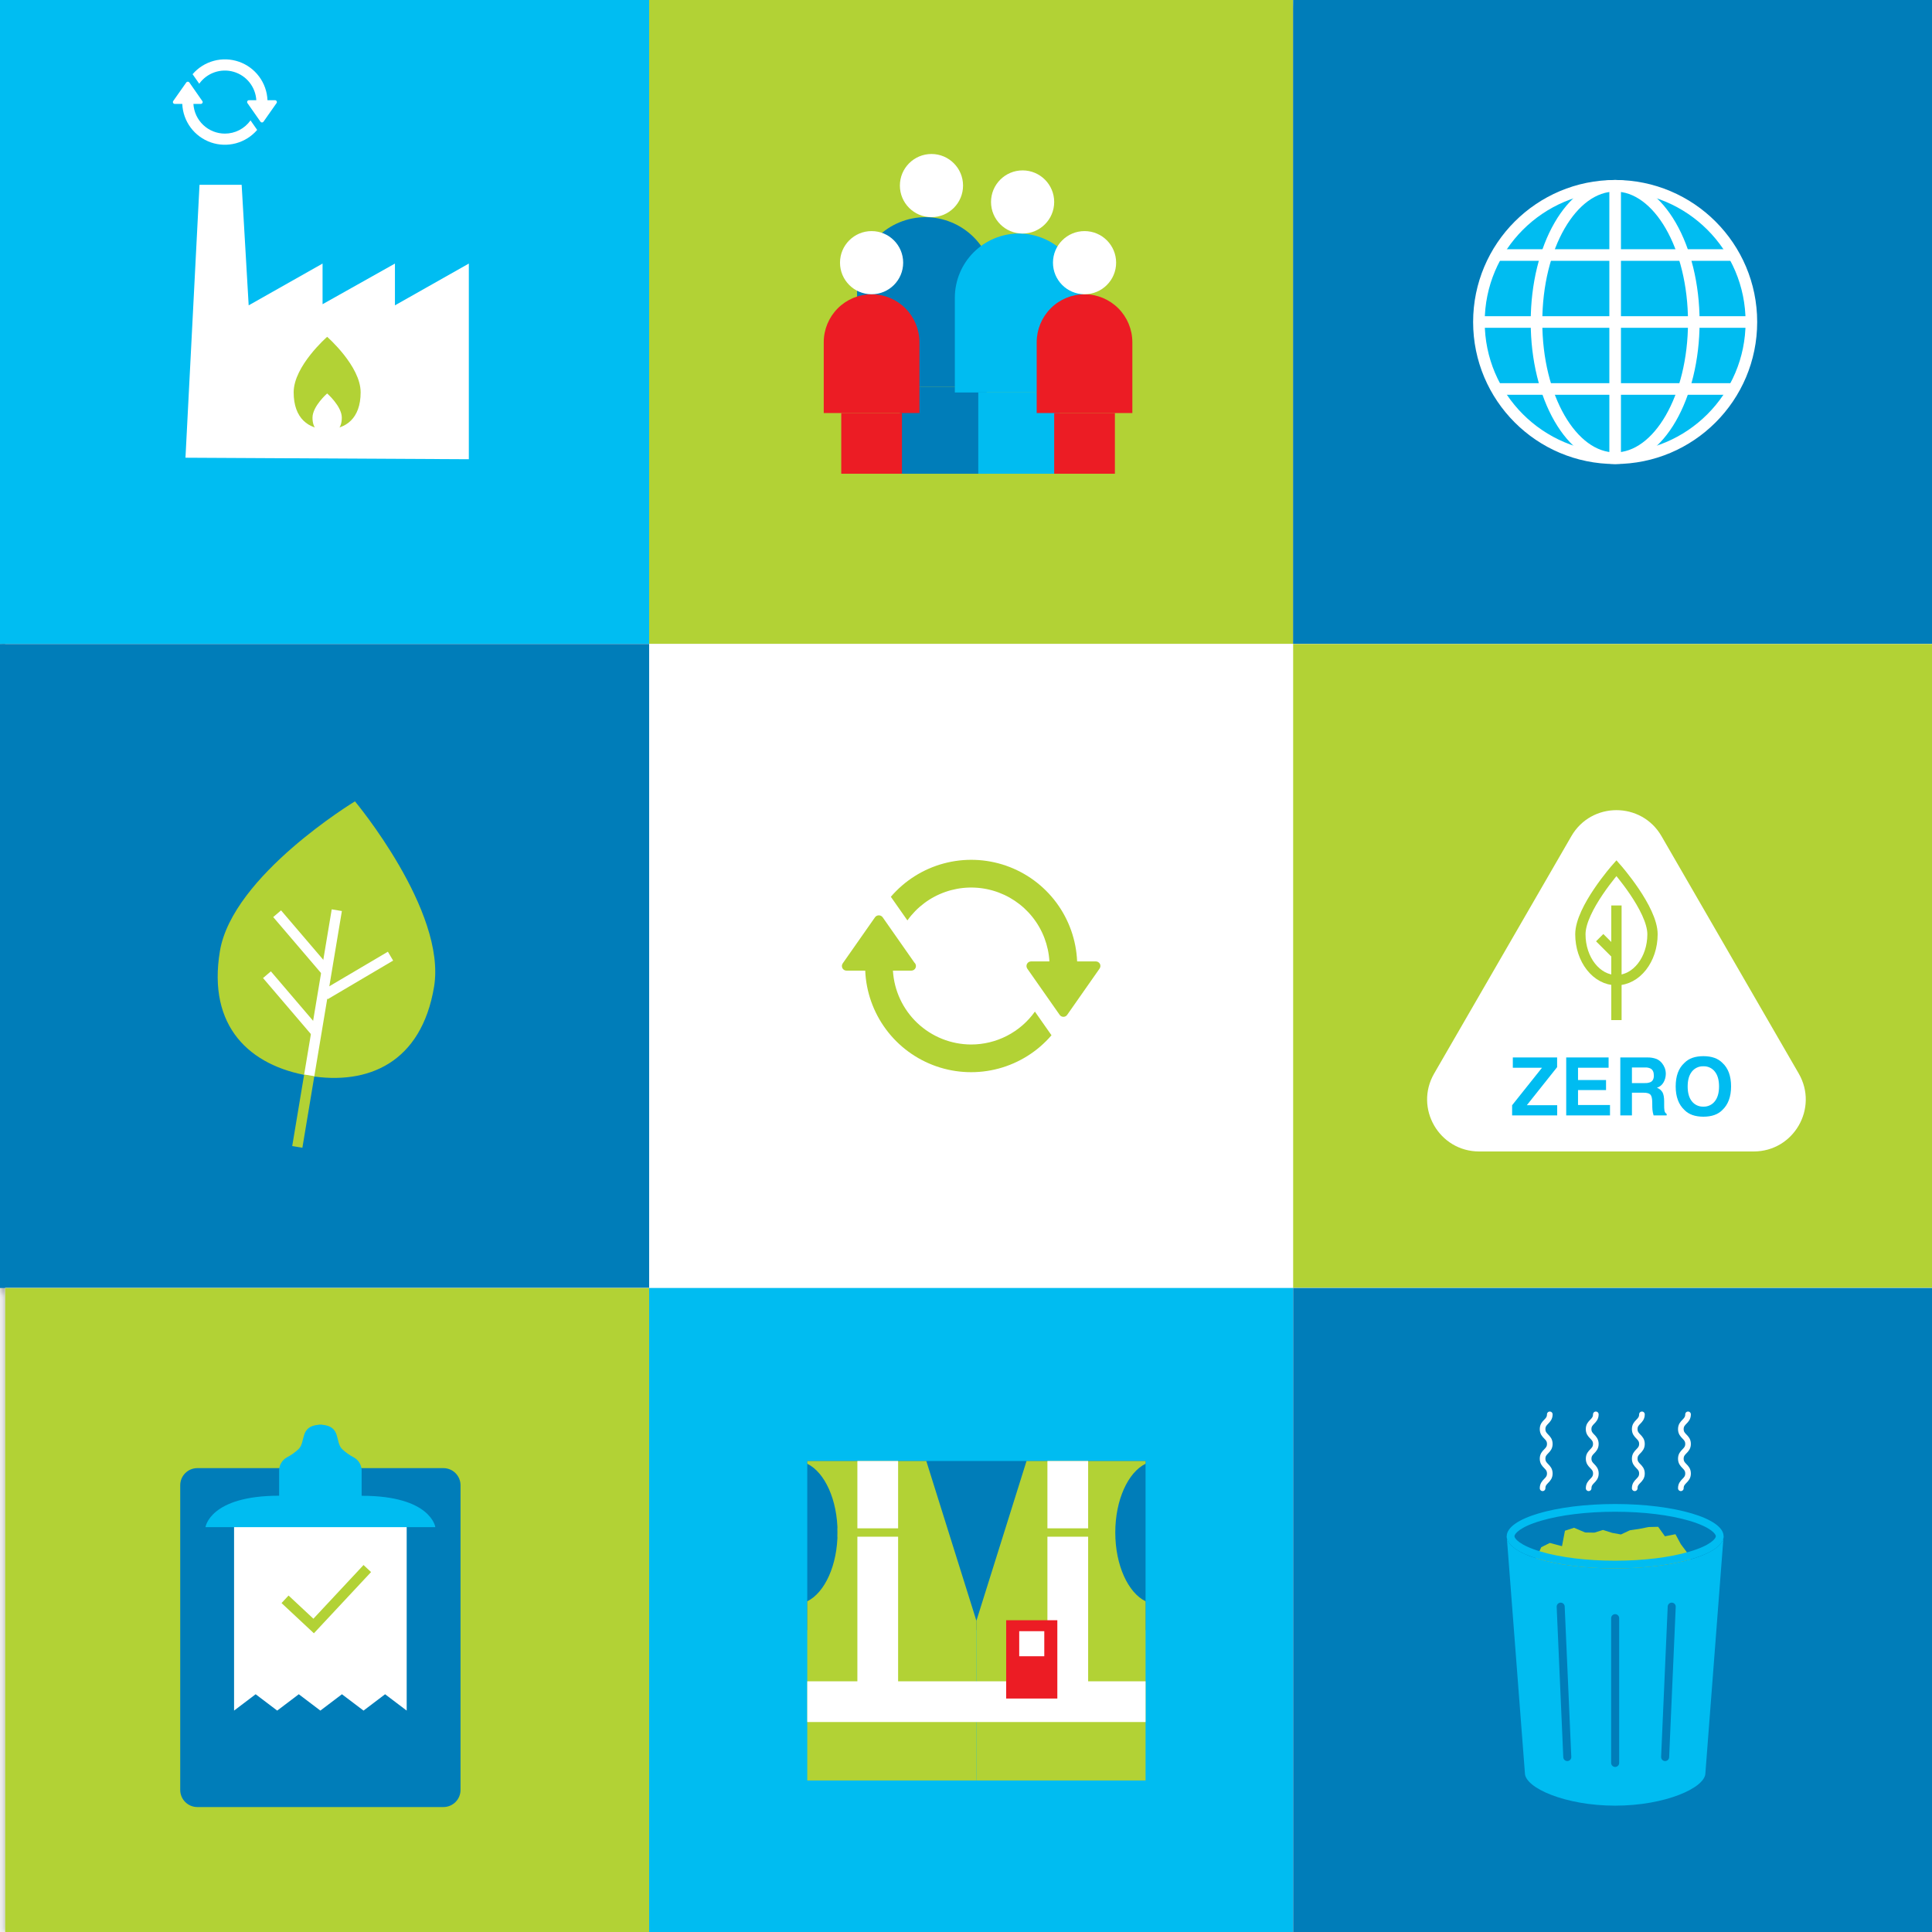
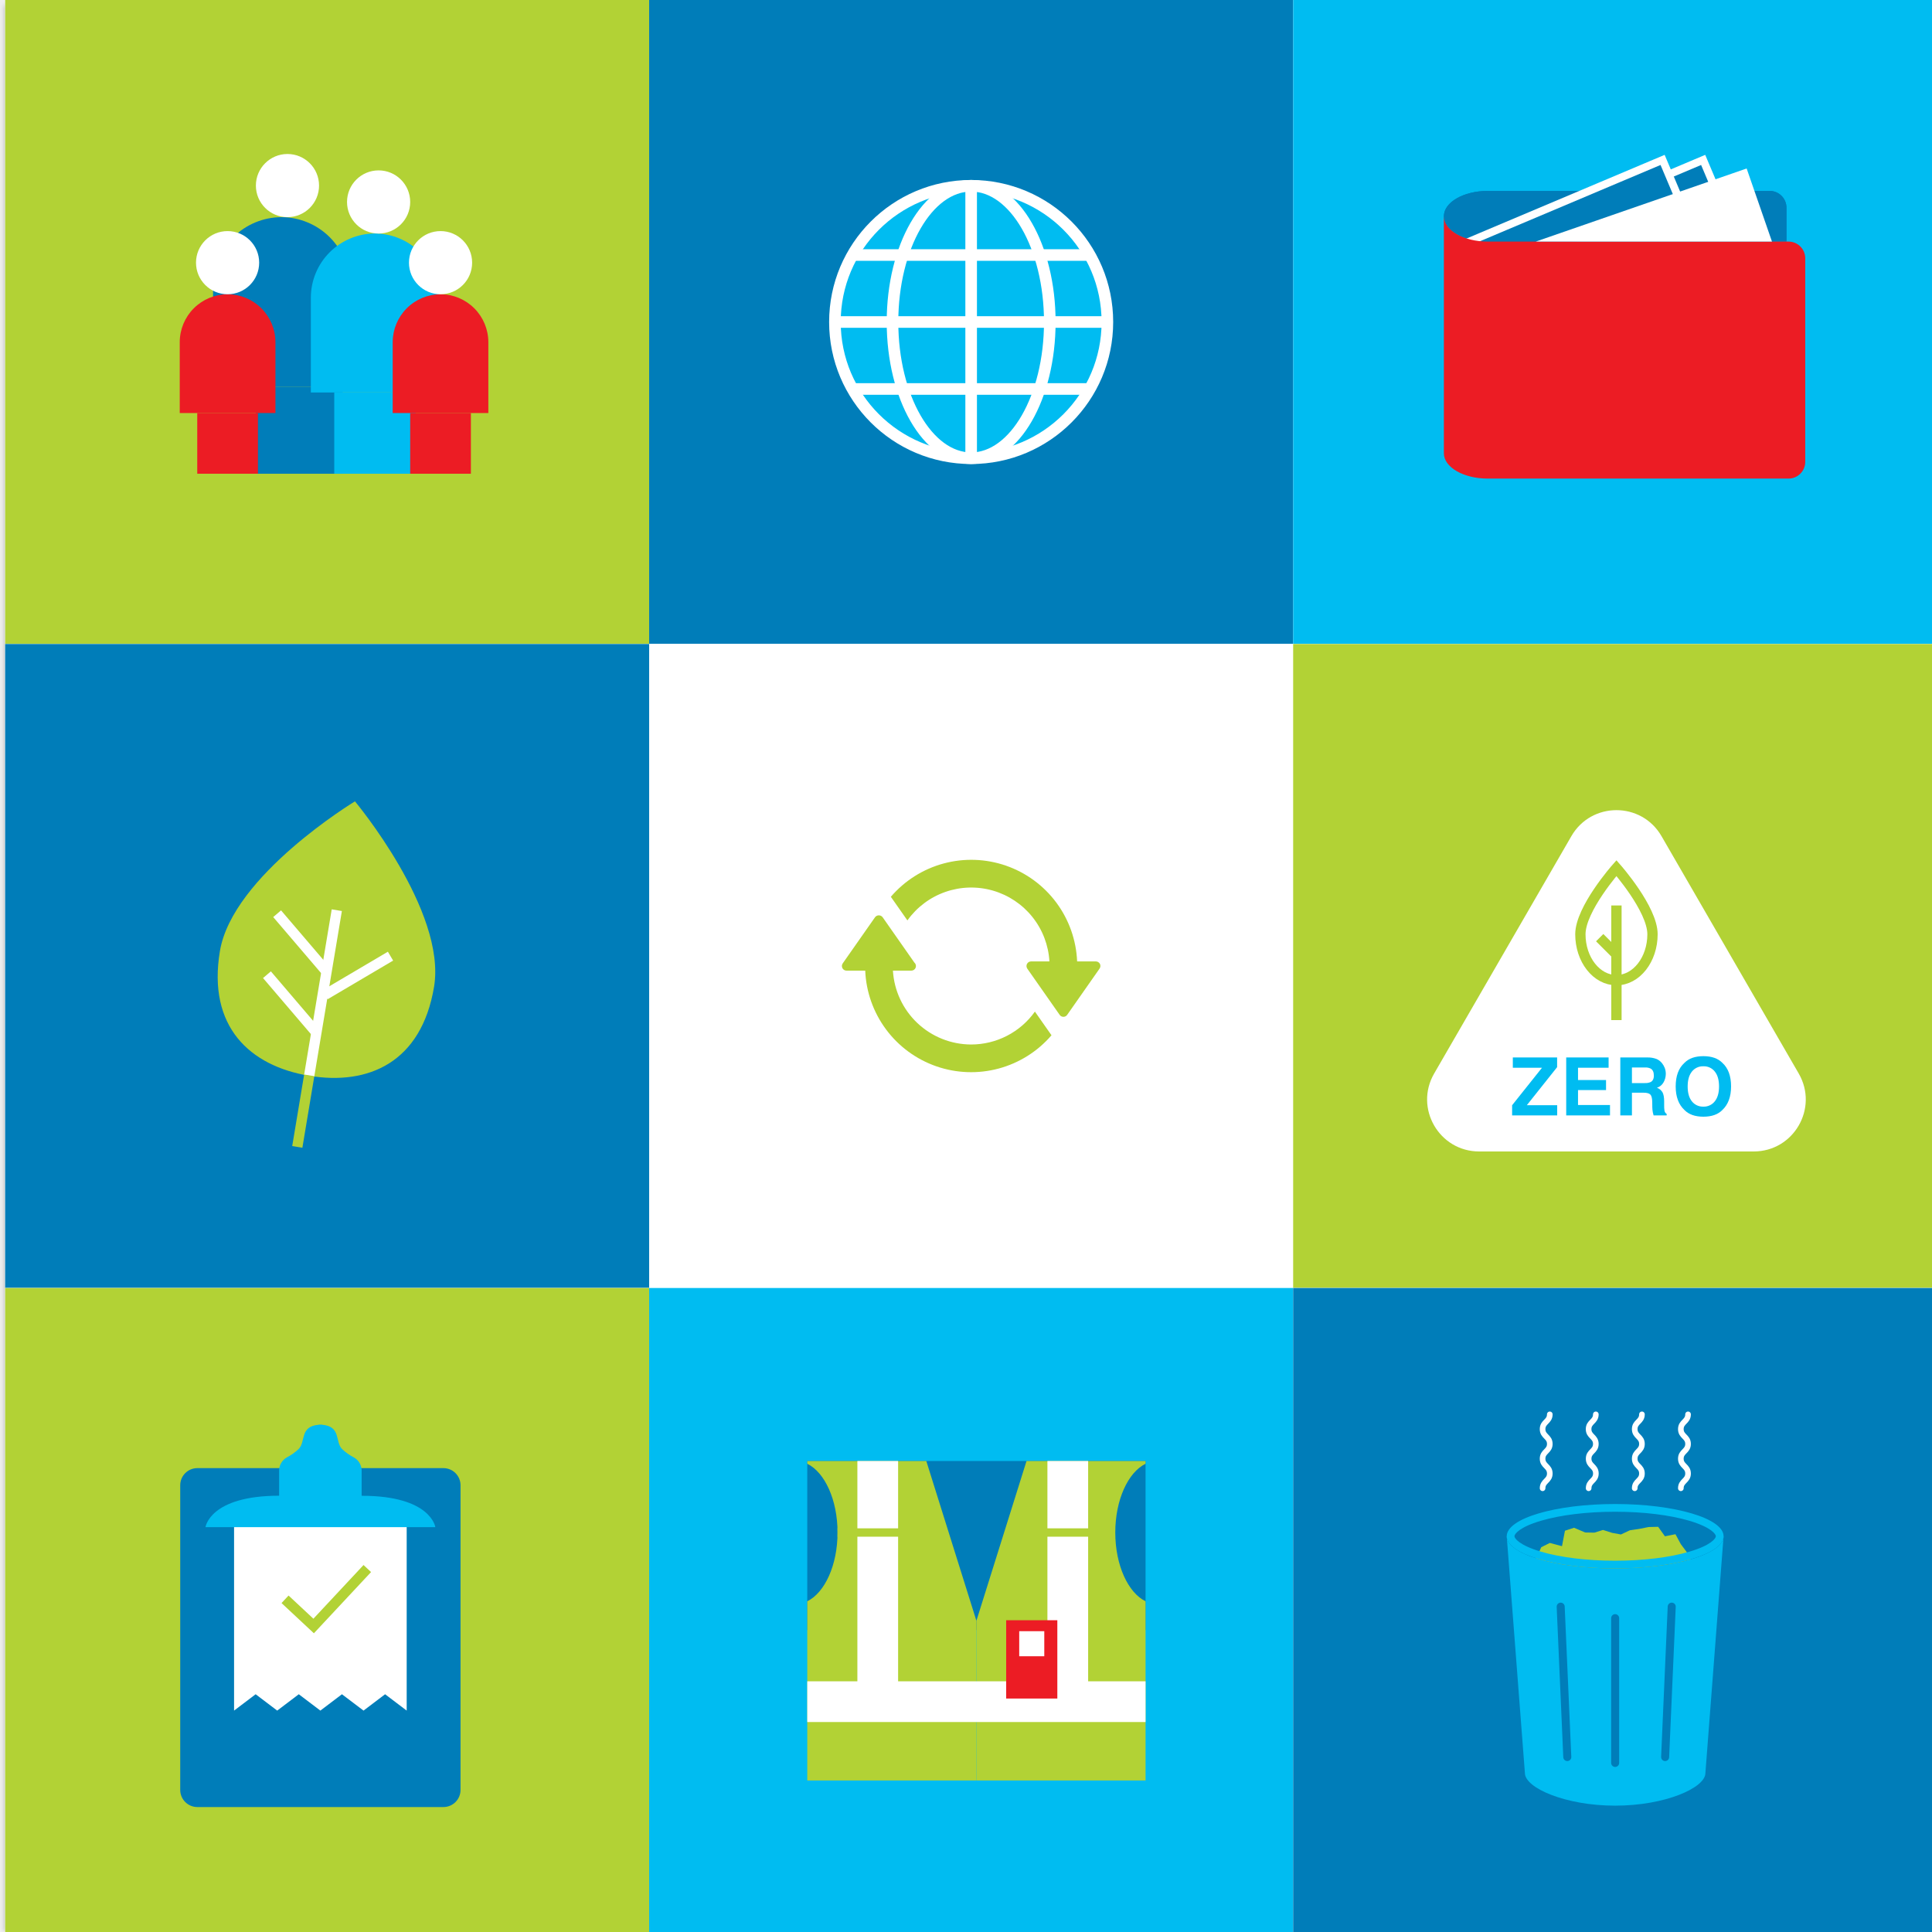
<svg xmlns="http://www.w3.org/2000/svg" width="1500" height="1500" viewBox="0 0 1500 1500" fill="none">
  <g filter="url(#filter0_d)">
-     <path d="M500 0H0V500H504V0Z" fill="#00BDF2">
+     <rect width="1500" height="1500" transform="translate(4)" fill="white">
+     </rect>
+     <rect width="1500" height="500" transform="translate(4)" fill="white">
+     </rect>
+     <path d="M504 0H4V500H504V0Z" fill="#B2D235">
    </path>
-     <path d="M306.63 237.07V204.63L250.44 236.19V204.63L193.07 237.07L187.62 143.46H154.9L144 355.37L364 356.54V204.63L306.63 237.07Z" fill="white">
+     <path d="M165.42 300.43V221.7C165.462 207.63 171.07 194.148 181.019 184.199C190.968 174.25 204.45 168.642 218.52 168.6C232.59 168.642 246.072 174.25 256.021 184.199C265.97 194.148 271.578 207.63 271.62 221.7V300.43" fill="#007DB9">
    </path>
-     <path d="M280 304.59C280 324.98 268.35 333.3 254 333.3C239.65 333.3 228 324.98 228 304.59C228 284.2 254 261.51 254 261.51C254 261.51 280 284.2 280 304.59Z" fill="#B2D235">
+     <path d="M266.05 300.43H198.67V367.81H266.05V300.43Z" fill="#007DB9">
    </path>
-     <path d="M265.38 324.31C265.38 333.22 260.28 336.85 254 336.85C247.72 336.85 242.62 333.22 242.62 324.31C242.62 315.4 254 305.48 254 305.48C254 305.48 265.38 315.4 265.38 324.31Z" fill="white">
+     <path d="M241.34 304.73V231C241.379 217.828 246.629 205.207 255.943 195.893C265.257 186.58 277.878 181.33 291.05 181.29C304.222 181.33 316.843 186.58 326.156 195.893C335.47 205.207 340.72 217.828 340.76 231V304.7" fill="#00BCF1">
    </path>
-     <path d="M214.8 78.57C214.679 78.335 214.495 78.138 214.27 78C214.044 77.863 213.784 77.79 213.52 77.79H207.68C207.402 71.156 205.135 64.759 201.174 59.43C197.212 54.102 191.739 50.089 185.466 47.912C179.193 45.735 172.41 45.496 166 47.226C159.589 48.956 153.847 52.574 149.52 57.61L154.69 65C157.633 60.887 161.778 57.787 166.555 56.128C171.333 54.468 176.507 54.33 181.366 55.732C186.225 57.135 190.53 60.009 193.688 63.959C196.846 67.909 198.702 72.741 199 77.79H193.31C193.046 77.789 192.787 77.861 192.561 77.998C192.335 78.135 192.151 78.331 192.029 78.566C191.907 78.8 191.852 79.064 191.87 79.327C191.888 79.591 191.978 79.844 192.13 80.06L202.22 94.48C202.354 94.668 202.531 94.821 202.736 94.927C202.942 95.032 203.169 95.087 203.4 95.087C203.631 95.087 203.858 95.032 204.064 94.927C204.269 94.821 204.446 94.668 204.58 94.48L214.7 80.06C214.85 79.844 214.939 79.591 214.957 79.329C214.974 79.066 214.92 78.804 214.8 78.57Z" fill="white">
+     <path d="M322.59 304.73H259.52V367.8H322.59V304.73Z" fill="#00BCF1">
    </path>
-     <path d="M174.6 103.74C168.356 103.731 162.351 101.34 157.809 97.055C153.268 92.769 150.532 86.913 150.16 80.68H155.86C155.86 80.68 155.86 80.68 155.92 80.68C156.303 80.677 156.669 80.523 156.939 80.252C157.209 79.98 157.36 79.613 157.36 79.23C157.36 79.022 157.314 78.817 157.226 78.628C157.138 78.44 157.01 78.273 156.85 78.14L147 64C146.861 63.819 146.682 63.673 146.478 63.573C146.273 63.472 146.048 63.42 145.82 63.42C145.592 63.42 145.367 63.472 145.163 63.573C144.958 63.673 144.779 63.819 144.64 64L134.5 78.41C134.348 78.626 134.258 78.879 134.24 79.143C134.222 79.406 134.277 79.67 134.399 79.904C134.521 80.139 134.705 80.335 134.931 80.472C135.157 80.609 135.416 80.681 135.68 80.68H141.52C141.795 87.314 144.06 93.712 148.02 99.042C151.981 104.371 157.453 108.386 163.726 110.563C169.999 112.74 176.782 112.978 183.193 111.248C189.603 109.517 195.345 105.898 199.67 100.86L194.5 93.47C192.24 96.642 189.255 99.229 185.794 101.015C182.333 102.801 178.495 103.735 174.6 103.74Z" fill="white">
+     <path d="M139.55 320.67V265.6C139.579 255.756 143.502 246.324 150.463 239.363C157.424 232.402 166.856 228.479 176.7 228.45C186.544 228.479 195.976 232.402 202.937 239.363C209.898 246.324 213.821 255.756 213.85 265.6V320.67" fill="#EC1C24">
    </path>
-     <path d="M1004 0H504V500H1004V0Z" fill="#B2D235">
+     <path d="M200.27 320.67H153.14V367.8H200.27V320.67Z" fill="#EC1C24">
    </path>
-     <path d="M665.42 300.43V221.7C665.462 207.63 671.07 194.148 681.019 184.199C690.968 174.25 704.45 168.642 718.52 168.6C732.59 168.642 746.072 174.25 756.021 184.199C765.97 194.148 771.578 207.63 771.62 221.7V300.43" fill="#007DB9">
+     <path d="M304.89 320.67V265.6C304.919 255.763 308.837 246.337 315.789 239.377C322.741 232.417 332.163 228.49 342 228.45C351.844 228.479 361.276 232.402 368.237 239.363C375.198 246.324 379.121 255.756 379.15 265.6V320.67" fill="#EC1C24">
    </path>
-     <path d="M766.05 300.43H698.67V367.81H766.05V300.43Z" fill="#007DB9">
+     <path d="M365.6 320.67H318.47V367.8H365.6V320.67Z" fill="#EC1C24">
    </path>
-     <path d="M741.34 304.73V231C741.379 217.828 746.629 205.207 755.943 195.893C765.257 186.58 777.878 181.33 791.05 181.29C804.222 181.33 816.843 186.58 826.156 195.893C835.47 205.207 840.72 217.828 840.76 231V304.7" fill="#00BCF1">
+     <path d="M176.7 228.46C190.242 228.46 201.22 217.482 201.22 203.94C201.22 190.398 190.242 179.42 176.7 179.42C163.158 179.42 152.18 190.398 152.18 203.94C152.18 217.482 163.158 228.46 176.7 228.46Z" fill="white">
    </path>
-     <path d="M822.59 304.73H759.52V367.8H822.59V304.73Z" fill="#00BCF1">
+     <path d="M342.04 228.46C355.582 228.46 366.56 217.482 366.56 203.94C366.56 190.398 355.582 179.42 342.04 179.42C328.498 179.42 317.52 190.398 317.52 203.94C317.52 217.482 328.498 228.46 342.04 228.46Z" fill="white">
    </path>
-     <path d="M639.55 320.67V265.6C639.579 255.756 643.502 246.324 650.463 239.363C657.424 232.402 666.856 228.479 676.7 228.45C686.544 228.479 695.976 232.402 702.937 239.363C709.897 246.324 713.821 255.756 713.85 265.6V320.67" fill="#EC1C24">
+     <path d="M293.95 181.33C307.492 181.33 318.47 170.352 318.47 156.81C318.47 143.268 307.492 132.29 293.95 132.29C280.408 132.29 269.43 143.268 269.43 156.81C269.43 170.352 280.408 181.33 293.95 181.33Z" fill="white">
    </path>
-     <path d="M700.27 320.67H653.14V367.8H700.27V320.67Z" fill="#EC1C24">
+     <path d="M223.19 168.6C236.732 168.6 247.71 157.622 247.71 144.08C247.71 130.538 236.732 119.56 223.19 119.56C209.648 119.56 198.67 130.538 198.67 144.08C198.67 157.622 209.648 168.6 223.19 168.6Z" fill="white">
    </path>
-     <path d="M804.89 320.67V265.6C804.919 255.763 808.837 246.337 815.789 239.377C822.741 232.417 832.163 228.49 842 228.45C851.844 228.479 861.276 232.402 868.237 239.363C875.198 246.324 879.121 255.756 879.15 265.6V320.67" fill="#EC1C24">
+     <path d="M1004 0H504V500H1004V0Z" fill="#007DB9">
    </path>
-     <path d="M865.6 320.67H818.47V367.8H865.6V320.67Z" fill="#EC1C24">
+     <path d="M754 355.77C812.415 355.77 859.77 308.415 859.77 250C859.77 191.585 812.415 144.23 754 144.23C695.585 144.23 648.23 191.585 648.23 250C648.23 308.415 695.585 355.77 754 355.77Z" fill="#00BCF1" stroke="white" stroke-width="9" stroke-miterlimit="10">
    </path>
-     <path d="M676.7 228.46C690.242 228.46 701.22 217.482 701.22 203.94C701.22 190.398 690.242 179.42 676.7 179.42C663.158 179.42 652.18 190.398 652.18 203.94C652.18 217.482 663.158 228.46 676.7 228.46Z" fill="white">
+     <path d="M754 355.77C787.722 355.77 815.06 308.415 815.06 250C815.06 191.585 787.722 144.23 754 144.23C720.277 144.23 692.94 191.585 692.94 250C692.94 308.415 720.277 355.77 754 355.77Z" stroke="white" stroke-width="9" stroke-miterlimit="10">
    </path>
-     <path d="M842.04 228.46C855.582 228.46 866.56 217.482 866.56 203.94C866.56 190.398 855.582 179.42 842.04 179.42C828.498 179.42 817.52 190.398 817.52 203.94C817.52 217.482 828.498 228.46 842.04 228.46Z" fill="white">
+     <path d="M754 144.23V355.77" stroke="white" stroke-width="9" stroke-miterlimit="10">
    </path>
-     <path d="M793.95 181.33C807.492 181.33 818.47 170.352 818.47 156.81C818.47 143.268 807.492 132.29 793.95 132.29C780.408 132.29 769.43 143.268 769.43 156.81C769.43 170.352 780.408 181.33 793.95 181.33Z" fill="white">
+     <path d="M648.23 250H859.77" stroke="white" stroke-width="9" stroke-miterlimit="10">
    </path>
-     <path d="M723.19 168.6C736.732 168.6 747.71 157.622 747.71 144.08C747.71 130.538 736.732 119.56 723.19 119.56C709.648 119.56 698.67 130.538 698.67 144.08C698.67 157.622 709.648 168.6 723.19 168.6Z" fill="white">
+     <path d="M661.88 198H846.12" stroke="white" stroke-width="9" stroke-miterlimit="10">
    </path>
-     <path d="M1504 0H1004V500H1504V0Z" fill="#007DB9">
+     <path d="M661.88 302H846.12" stroke="white" stroke-width="9" stroke-miterlimit="10">
    </path>
-     <path d="M1254 355.77C1312.42 355.77 1359.77 308.415 1359.77 250C1359.77 191.585 1312.42 144.23 1254 144.23C1195.58 144.23 1148.23 191.585 1148.23 250C1148.23 308.415 1195.58 355.77 1254 355.77Z" fill="#00BCF1" stroke="white" stroke-width="9" stroke-miterlimit="10">
+     <path d="M1504 0H1004V500H1504V0Z" fill="#00BCF1">
    </path>
-     <path d="M1254 355.77C1287.72 355.77 1315.06 308.415 1315.06 250C1315.06 191.585 1287.72 144.23 1254 144.23C1220.28 144.23 1192.94 191.585 1192.94 250C1192.94 308.415 1220.28 355.77 1254 355.77Z" stroke="white" stroke-width="9" stroke-miterlimit="10">
+     <path d="M1374 148.23H1155.09C1136.28 148.23 1121.02 157.03 1121.02 167.9C1121.02 178.77 1136.28 187.57 1155.09 187.57H1387V161.23C1387 157.782 1385.63 154.476 1383.19 152.038C1380.75 149.6 1377.45 148.23 1374 148.23Z" fill="#007DB9">
    </path>
-     <path d="M1254 144.23V355.77" stroke="white" stroke-width="9" stroke-miterlimit="10">
+     <path d="M1155.09 148.23C1136.28 148.23 1121.02 157.03 1121.02 167.9C1121.02 178.77 1136.28 187.57 1155.09 187.57H1192.33L1305.85 148.23H1155.09Z" fill="#007DB9">
    </path>
-     <path d="M1148.23 250H1359.77" stroke="white" stroke-width="9" stroke-miterlimit="10">
+     <path d="M1387 187.57V161.23C1387 157.782 1385.63 154.476 1383.19 152.038C1380.75 149.6 1377.45 148.23 1374 148.23H1362.13L1375.76 187.57H1387Z" fill="#007DB9">
    </path>
-     <path d="M1161.88 198H1346.12" stroke="white" stroke-width="9" stroke-miterlimit="10">
+     <path d="M1345.7 179.5L1329.5 141.14L1322.33 124.16L1273.34 144.85L1162.66 191.59" fill="#007DB9">
    </path>
-     <path d="M1161.88 302H1346.12" stroke="white" stroke-width="9" stroke-miterlimit="10">
+     <path d="M1345.7 179.5L1329.5 141.14L1322.33 124.16L1273.34 144.85L1162.66 191.59" stroke="white" stroke-width="6" stroke-miterlimit="10">
+     </path>
+     <path d="M1314.2 179.5L1298 141.14L1290.83 124.16L1241.84 144.85L1131.16 191.59" fill="#007DB9">
+     </path>
+     <path d="M1314.2 179.5L1298 141.14L1290.83 124.16L1241.84 144.85L1131.16 191.59" stroke="white" stroke-width="6" stroke-miterlimit="10">
+     </path>
+     <path d="M1388.59 187.57H1155.09C1136.28 187.57 1121.02 178.76 1121.02 167.9V351.9C1121.02 362.76 1136.28 371.57 1155.09 371.57H1388.59C1392.04 371.57 1395.34 370.2 1397.78 367.762C1400.22 365.324 1401.59 362.018 1401.59 358.57V200.57C1401.59 197.122 1400.22 193.816 1397.78 191.378C1395.34 188.94 1392.04 187.57 1388.59 187.57Z" fill="#EC1C24">
+     </path>
+     <path d="M1362.13 148.23L1356.09 130.81L1305.85 148.23L1192.32 187.57H1375.76L1362.13 148.23Z" fill="white">
    </path>
    <rect width="1500" height="500" transform="translate(4 500)" fill="white">
    </rect>
-     <path d="M500 500H0V1000H504V500Z" fill="#007DB9">
+     <path d="M504 500H4V1000H504V500Z" fill="#007DB9">
    </path>
    <path d="M337 766.16C327.16 825 285.93 842.88 240 835.22C194.07 827.56 160.92 797.22 170.74 738.42C180.56 679.62 275.59 622.17 275.59 622.17C275.59 622.17 346.8 707.32 337 766.16Z" fill="#B2D235">
    </path>
    <path d="M261.49 706.67L240.04 835.22" stroke="white" stroke-width="8" stroke-miterlimit="10" stroke-linejoin="round">
    </path>
    <path d="M240.09 834.9L230.82 890.46" stroke="#B2D235" stroke-width="8" stroke-miterlimit="10" stroke-linejoin="round">
    </path>
    <path d="M215.16 709.41L253.54 754.33" stroke="white" stroke-width="8" stroke-miterlimit="10" stroke-linejoin="round">
    </path>
    <path d="M303.19 742.35L252.3 772.38" stroke="white" stroke-width="8" stroke-miterlimit="10" stroke-linejoin="round">
    </path>
    <path d="M207.26 756.76L245.63 801.68" stroke="white" stroke-width="8" stroke-miterlimit="10" stroke-linejoin="round">
    </path>
    <rect width="500" height="500" transform="translate(504 500)" fill="white">
    </rect>
    <path d="M853.981 748.354C853.674 747.776 853.216 747.292 852.655 746.955C852.094 746.617 851.452 746.439 850.798 746.439H836.276C835.598 729.936 829.967 714.019 820.118 700.76C810.268 687.502 796.655 677.515 781.05 672.101C765.446 666.687 748.573 666.095 732.628 670.404C716.683 674.712 702.404 683.721 691.65 696.257L704.506 714.609C711.816 704.351 722.13 696.615 734.025 692.47C745.92 688.325 758.808 687.976 770.91 691.469C783.012 694.963 793.731 702.128 801.587 711.974C809.443 721.821 814.048 733.863 814.766 746.439H800.542C799.885 746.437 799.241 746.616 798.679 746.957C798.117 747.297 797.66 747.785 797.357 748.368C797.054 748.951 796.917 749.606 796.961 750.261C797.005 750.916 797.229 751.547 797.608 752.084L822.698 787.917C823.025 788.394 823.463 788.784 823.974 789.054C824.485 789.323 825.055 789.464 825.633 789.464C826.211 789.464 826.78 789.323 827.291 789.054C827.803 788.784 828.24 788.394 828.567 787.917L853.658 752.084C854.048 751.551 854.284 750.922 854.341 750.264C854.398 749.606 854.274 748.945 853.981 748.354Z" fill="#B2D235">
    </path>
    <path d="M754.016 810.944C738.491 810.92 723.561 804.973 712.271 794.317C700.982 783.661 694.184 769.098 693.266 753.6H707.565C708.299 753.601 709.015 753.376 709.617 752.955C710.218 752.535 710.676 751.94 710.929 751.251C711.181 750.562 711.216 749.811 711.028 749.102C710.839 748.392 710.438 747.758 709.877 747.284L685.259 712.123C684.916 711.669 684.472 711.302 683.963 711.048C683.454 710.795 682.893 710.664 682.325 710.664C681.756 710.664 681.195 710.795 680.686 711.048C680.177 711.302 679.734 711.669 679.39 712.123L654.3 747.956C653.921 748.492 653.697 749.123 653.653 749.778C653.609 750.434 653.746 751.088 654.049 751.671C654.352 752.254 654.809 752.742 655.371 753.082C655.933 753.423 656.577 753.602 657.234 753.6H671.756C672.447 770.097 678.084 786.005 687.936 799.255C697.787 812.505 711.397 822.485 726.996 827.898C742.595 833.31 759.461 833.905 775.402 829.604C791.344 825.303 805.622 816.306 816.382 803.782L803.501 785.405C797.886 793.299 790.465 799.736 781.857 804.178C773.249 808.621 763.703 810.94 754.016 810.944Z" fill="#B2D235">
    </path>
    <g clip-path="url(#clip0)">
-       <path d="M1502.98 500H1002.98V1000H1502.98V500Z" fill="#B2D235">
+       <path d="M1503.98 500H1003.98V1000H1503.98V500Z" fill="#B2D235">
      </path>
      <path d="M1220.02 649.169L1113.47 833.484C1097.92 860.383 1117.36 894 1148.45 894H1361.55C1392.64 894 1412.08 860.383 1396.53 833.484L1289.98 649.169C1274.43 622.277 1235.57 622.277 1220.02 649.169Z" fill="white">
      </path>
      <path d="M1174 858.099L1197.2 829H1174.55V821H1208.94V828.536L1185.44 858.066H1209V866H1174V858.099Z" fill="#00BCF1">
      </path>
      <path d="M1248.91 828.988H1225.17V838.533H1246.93V846.331H1225.17V857.921H1250V866H1216V821H1248.91V828.988Z" fill="#00BCF1">
      </path>
      <path d="M1286.14 822.187C1287.74 822.885 1289.16 823.965 1290.28 825.335C1291.21 826.469 1291.96 827.747 1292.5 829.121C1293.07 830.627 1293.34 832.23 1293.32 833.842C1293.29 836.048 1292.73 838.213 1291.69 840.146C1290.57 842.252 1288.69 843.825 1286.44 844.52C1288.25 845.161 1289.78 846.42 1290.77 848.082C1291.59 849.615 1292.05 851.959 1292.05 855.107V858.13C1292.01 859.53 1292.09 860.93 1292.3 862.314C1292.38 862.84 1292.58 863.341 1292.87 863.783C1293.17 864.225 1293.55 864.597 1294 864.873V866H1283.84C1283.55 865.006 1283.36 864.202 1283.24 863.589C1283 862.313 1282.87 861.019 1282.84 859.721L1282.79 855.538C1282.74 852.671 1282.26 850.761 1281.32 849.805C1280.38 848.844 1278.63 848.372 1276.06 848.372H1267.03V866H1258V821.003H1279.19C1281.55 820.963 1283.91 821.365 1286.14 822.187ZM1267.03 828.814V840.9H1276.98C1278.5 840.982 1280.01 840.73 1281.43 840.163C1283.17 839.335 1284.05 837.628 1284.05 835.102C1284.05 832.373 1283.2 830.543 1281.51 829.609C1280.17 828.987 1278.71 828.703 1277.24 828.781L1267.03 828.814Z" fill="#00BCF1">
      </path>
      <path d="M1337.22 861.821C1333.83 865.274 1328.93 867 1322.52 867C1316.1 867 1311.2 865.274 1307.82 861.821C1303.27 857.584 1301 851.478 1301 843.504C1301 835.367 1303.27 829.258 1307.82 825.179C1311.2 821.726 1316.1 820 1322.52 820C1328.93 820 1333.83 821.726 1337.22 825.179C1341.74 829.264 1344.01 835.372 1344 843.504C1344 851.472 1341.74 857.578 1337.22 861.821ZM1331.36 855.072C1333.56 852.345 1334.66 848.489 1334.66 843.504C1334.66 838.519 1333.56 834.666 1331.36 831.944C1330.32 830.617 1328.97 829.553 1327.44 828.842C1325.9 828.131 1324.21 827.792 1322.52 827.854C1320.81 827.793 1319.11 828.134 1317.56 828.848C1316.01 829.562 1314.65 830.628 1313.6 831.961C1311.4 834.688 1310.3 838.546 1310.3 843.537C1310.3 848.527 1311.4 852.383 1313.6 855.105C1314.65 856.43 1316.01 857.49 1317.55 858.201C1319.09 858.912 1320.78 859.252 1322.48 859.195C1324.19 859.254 1325.88 858.911 1327.42 858.194C1328.97 857.477 1330.32 856.407 1331.36 855.072Z" fill="#00BCF1">
      </path>
      <path d="M1283 725.352C1283 745.002 1270.47 761 1255 761C1239.53 761 1227 745.043 1227 725.352C1227 705.661 1255 674 1255 674C1255 674 1283 705.669 1283 725.352Z" stroke="#B2D235" stroke-width="8" stroke-miterlimit="10">
      </path>
      <path d="M1255 703V792" stroke="#B2D235" stroke-width="8">
      </path>
      <path d="M1255 741L1242 728" stroke="#B2D235" stroke-width="8">
      </path>
    </g>
    <rect width="1500" height="500" transform="translate(4 1000)" fill="white">
    </rect>
    <path d="M504 1000H4V1500H504V1000Z" fill="#B2D235">
    </path>
    <path d="M344.26 1139.85H153.22C145.88 1139.85 139.93 1145.8 139.93 1153.14V1389.7C139.93 1397.04 145.88 1402.99 153.22 1402.99H344.26C351.6 1402.99 357.55 1397.04 357.55 1389.7V1153.14C357.55 1145.8 351.6 1139.85 344.26 1139.85Z" fill="#007DB9">
    </path>
    <path d="M181.73 1176.69V1303.02V1310.7V1328.1L198.48 1315.41L215.23 1328.1L231.98 1315.41L248.73 1328.1L265.48 1315.41L282.24 1328.1L298.99 1315.41L315.75 1328.1V1310.7V1303.02V1176.69H181.73Z" fill="white">
    </path>
    <path d="M285.17 1217.81L243.51 1262.42L221.31 1241.69" stroke="#B2D235" stroke-width="8" stroke-miterlimit="10">
    </path>
    <path d="M338 1185.69H159.53C159.53 1185.69 162.81 1161.27 216.7 1161.27V1141.75C216.701 1139.63 217.276 1137.56 218.362 1135.74C219.448 1133.92 221.006 1132.43 222.87 1131.43C226.175 1129.7 229.224 1127.52 231.93 1124.95C237.47 1119.41 232.53 1107.44 247.4 1106.17V1106.06C247.86 1106.06 248.3 1106.06 248.74 1106.06C249.18 1106.06 249.62 1106.06 250.09 1106.06V1106.17C265 1107.44 260 1119.41 265.55 1125C268.257 1127.57 271.31 1129.75 274.62 1131.48C276.481 1132.49 278.036 1133.98 279.121 1135.79C280.205 1137.61 280.778 1139.68 280.78 1141.8V1161.32C334.67 1161.27 338 1185.69 338 1185.69Z" fill="#00BCF1">
    </path>
    <g clip-path="url(#clip1)">
      <path d="M1004 992.63H504V1500H1004V992.63Z" fill="#00BCF1">
      </path>
      <path d="M889.41 1134.31H626.76V1265.64H889.41V1134.31Z" fill="#007DB9">
      </path>
      <path d="M719.17 1134.31H626.76V1136.46C640.33 1143.09 650.27 1164.46 650.27 1189.84C650.27 1215.22 640.33 1236.59 626.76 1243.23V1382.37H758.08V1258.37L719.17 1134.31Z" fill="#B2D235">
      </path>
      <path d="M797 1134.31H889.41V1136.46C875.84 1143.09 865.9 1164.46 865.9 1189.84C865.9 1215.22 875.84 1236.59 889.41 1243.23V1382.37H758.08V1258.37L797 1134.31Z" fill="#B2D235">
      </path>
      <path d="M697.29 1134.31H665.67V1306.17H697.29V1134.31Z" fill="white">
      </path>
      <path d="M844.83 1134.31H813.21V1306.17H844.83V1134.31Z" fill="white">
      </path>
      <path d="M889.41 1336.98V1305.36H626.76V1336.98H889.41Z" fill="white">
      </path>
      <path d="M650.27 1189.84H717.55" stroke="#B2D235" stroke-width="6.49" stroke-miterlimit="10">
      </path>
      <path d="M795.37 1189.84H862.66" stroke="#B2D235" stroke-width="6.49" stroke-miterlimit="10">
      </path>
      <path d="M820.91 1257.94H781.19V1318.74H820.91V1257.94Z" fill="#EC1C24">
      </path>
      <path d="M810.78 1266.45H791.32V1285.91H810.78V1266.45Z" fill="white">
      </path>
    </g>
    <path d="M1504 1000H1004V1500H1504V1000Z" fill="#007DB9">
    </path>
    <path d="M1324.07 1376.6C1324.07 1388.09 1292.7 1401.91 1254 1401.91C1215.3 1401.91 1183.93 1388.09 1183.93 1376.6L1169.82 1192.72H1338.18L1324.07 1376.6Z" fill="#00BCF1">
    </path>
    <path d="M1254 1217.73C1300.49 1217.73 1338.18 1206.53 1338.18 1192.72C1338.18 1178.91 1300.49 1167.71 1254 1167.71C1207.51 1167.71 1169.82 1178.91 1169.82 1192.72C1169.82 1206.53 1207.51 1217.73 1254 1217.73Z" fill="#007DB9">
    </path>
    <path d="M1254 1256.34V1368.73" stroke="#007DB9" stroke-width="6.23" stroke-miterlimit="10" stroke-linecap="round">
    </path>
    <path d="M1211.71 1247.4L1216.84 1364.17" stroke="#007DB9" stroke-width="6.23" stroke-miterlimit="10" stroke-linecap="round">
    </path>
    <path d="M1297.92 1247.4L1292.8 1364.17" stroke="#007DB9" stroke-width="6.23" stroke-miterlimit="10" stroke-linecap="round">
    </path>
    <path d="M1254 1217.73C1276.81 1217.73 1297.49 1215.03 1312.65 1210.65L1309.38 1204.75L1305 1198.9L1300.81 1191.16L1292.65 1192.78L1287.39 1185.4L1279.92 1185.59L1272.51 1187.06L1265.41 1188.11L1258.48 1191.36L1251.67 1190.11L1244.55 1187.85L1237.85 1189.94L1230.7 1189.81L1222.12 1186.15L1215.02 1188.44L1212.73 1200.44L1203.28 1197.93L1196.63 1201.25L1192.69 1209.89C1208.07 1214.7 1229.84 1217.73 1254 1217.73Z" fill="#B2D235">
    </path>
    <path d="M1305 1155.49C1305 1149.76 1310.6 1149.76 1310.6 1144.02C1310.6 1138.28 1305 1138.28 1305 1132.54C1305 1126.8 1310.6 1126.8 1310.6 1121.06C1310.6 1115.32 1305 1115.31 1305 1109.57C1305 1103.83 1310.6 1103.83 1310.6 1098.09" stroke="white" stroke-width="4.37" stroke-miterlimit="10" stroke-linecap="round">
    </path>
    <path d="M1269.19 1155.49C1269.19 1149.76 1274.8 1149.76 1274.8 1144.02C1274.8 1138.28 1269.19 1138.28 1269.19 1132.54C1269.19 1126.8 1274.8 1126.8 1274.8 1121.06C1274.8 1115.32 1269.19 1115.31 1269.19 1109.57C1269.19 1103.83 1274.8 1103.83 1274.8 1098.09" stroke="white" stroke-width="4.37" stroke-miterlimit="10" stroke-linecap="round">
    </path>
    <path d="M1233.42 1155.49C1233.42 1149.76 1239.03 1149.76 1239.03 1144.02C1239.03 1138.28 1233.42 1138.28 1233.42 1132.54C1233.42 1126.8 1239 1126.8 1239 1121.06C1239 1115.32 1233.39 1115.31 1233.39 1109.57C1233.39 1103.83 1239 1103.83 1239 1098.09" stroke="white" stroke-width="4.37" stroke-miterlimit="10" stroke-linecap="round">
    </path>
    <path d="M1197.66 1155.49C1197.66 1149.76 1203.26 1149.76 1203.26 1144.02C1203.26 1138.28 1197.66 1138.28 1197.66 1132.54C1197.66 1126.8 1203.26 1126.8 1203.26 1121.06C1203.26 1115.32 1197.66 1115.31 1197.66 1109.57C1197.66 1103.83 1203.26 1103.83 1203.26 1098.09" stroke="white" stroke-width="4.37" stroke-miterlimit="10" stroke-linecap="round">
    </path>
    <path d="M1254 1173.71C1275.92 1173.71 1296.46 1176.22 1311.82 1180.78C1328.52 1185.78 1332.18 1191.08 1332.18 1192.72C1332.18 1194.36 1328.52 1199.72 1311.82 1204.65C1296.46 1209.22 1275.92 1211.73 1254 1211.73C1232.08 1211.73 1211.54 1209.22 1196.18 1204.65C1179.48 1199.65 1175.82 1194.36 1175.82 1192.72C1175.82 1191.08 1179.48 1185.72 1196.18 1180.78C1211.54 1176.22 1232.08 1173.71 1254 1173.71ZM1254 1167.71C1207.51 1167.71 1169.82 1178.91 1169.82 1192.71C1169.82 1206.51 1207.51 1217.71 1254 1217.71C1300.49 1217.71 1338.18 1206.51 1338.18 1192.71C1338.18 1178.91 1300.49 1167.71 1254 1167.71Z" fill="#00BCF1">
    </path>
  </g>
  <defs>
    <filter id="filter0_d" x="0" y="0" width="1508" height="1508" filterUnits="userSpaceOnUse" color-interpolation-filters="sRGB">
      <feFlood flood-opacity="0" result="BackgroundImageFix">
      </feFlood>
      <feColorMatrix in="SourceAlpha" type="matrix" values="0 0 0 0 0 0 0 0 0 0 0 0 0 0 0 0 0 0 127 0">
      </feColorMatrix>
      <feOffset dy="4" />
      <feGaussianBlur stdDeviation="2" />
      <feColorMatrix type="matrix" values="0 0 0 0 0 0 0 0 0 0 0 0 0 0 0 0 0 0 0.25 0">
      </feColorMatrix>
      <feBlend mode="normal" in2="BackgroundImageFix" result="effect1_dropShadow">
      </feBlend>
      <feBlend mode="normal" in="SourceGraphic" in2="effect1_dropShadow" result="shape">
      </feBlend>
    </filter>
    <clipPath id="clip0">
      <rect width="500" height="500" fill="white" transform="translate(1004 500)">
      </rect>
    </clipPath>
    <clipPath id="clip1">
      <rect width="500" height="500" fill="white" transform="translate(504 1000)">
      </rect>
    </clipPath>
  </defs>
</svg>
